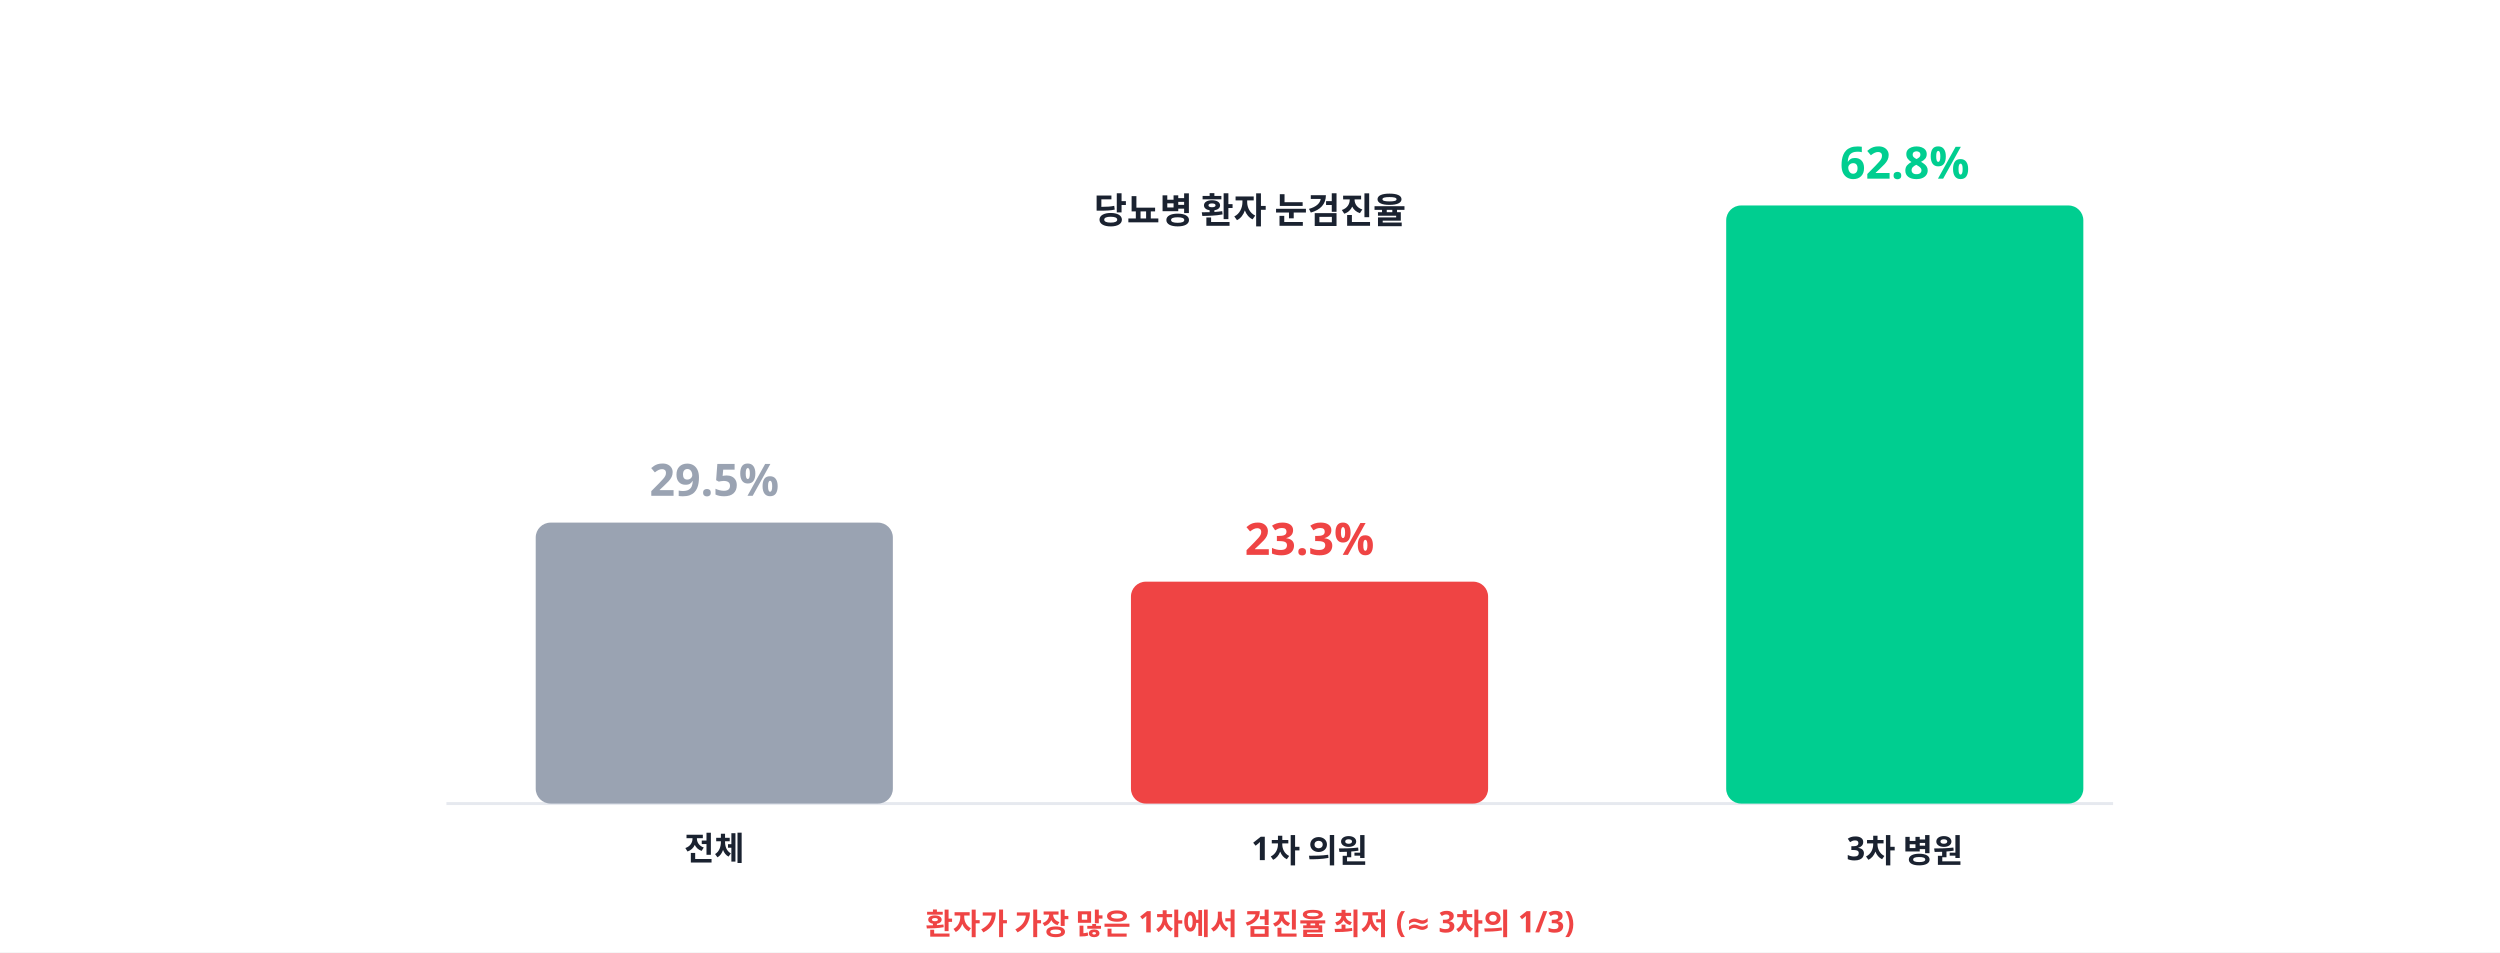
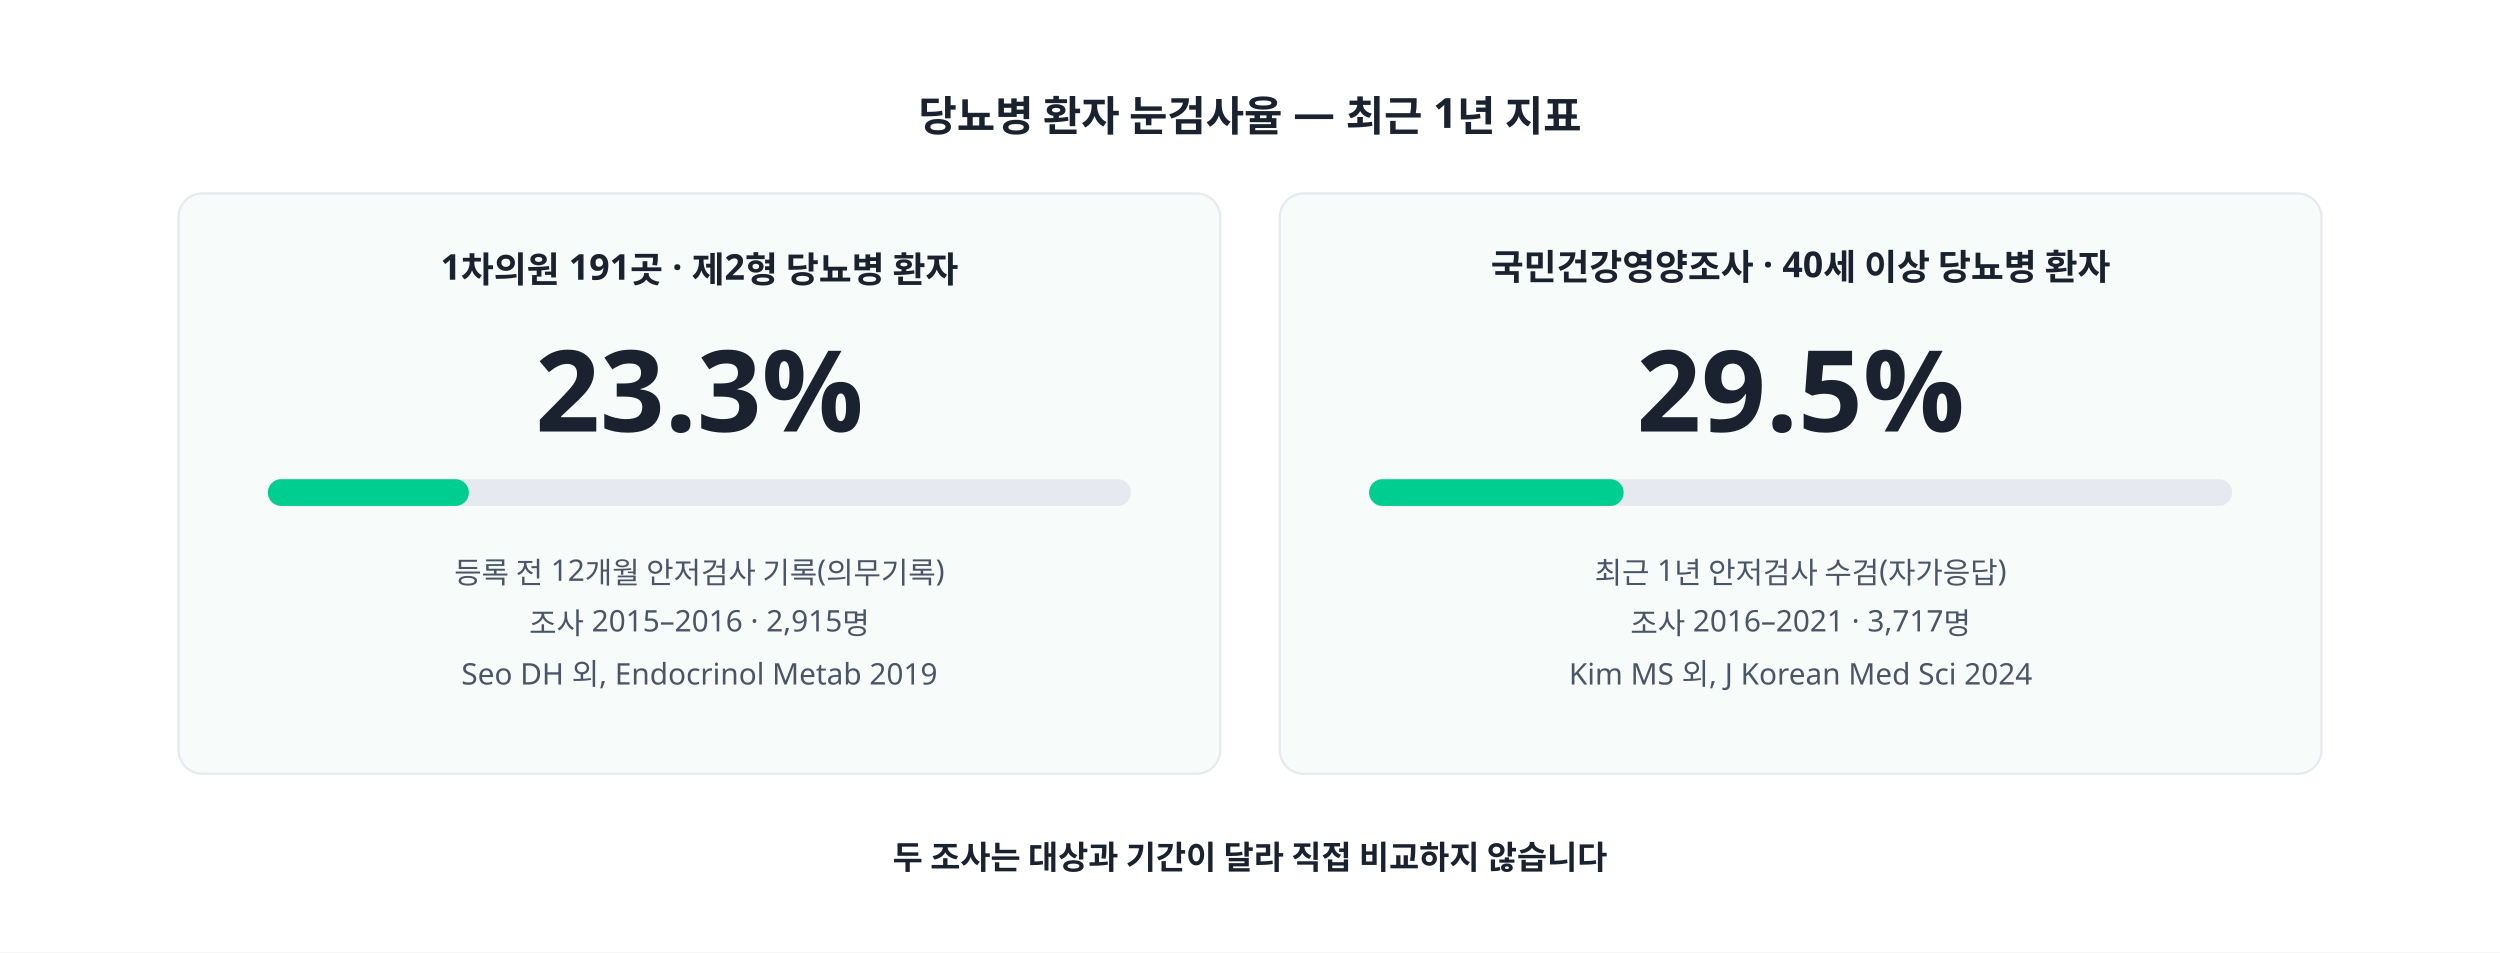
<svg xmlns="http://www.w3.org/2000/svg" width="1680" height="640" viewBox="0 0 1680 640" font-family="'Pretendard','Apple SD Gothic Neo','Noto Sans KR',sans-serif">
-   <defs>
-     <linearGradient id="gDIAG_검진율격차_v1" x1="0" y1="0" x2="1" y2="1">
-       <stop offset="0" stop-color="#1EF074" />
-       <stop offset="1" stop-color="#1ECAFA" />
-     </linearGradient>
-     <filter id="sDIAG_검진율격차_v1" x="-10%" y="-10%" width="120%" height="135%">
-       <feDropShadow dx="0" dy="3" stdDeviation="6" flood-color="#0A2540" flood-opacity="0.10" />
-     </filter>
-   </defs>
  <rect width="1680" height="640" fill="#FFFFFF" />
-   <line x1="300" y1="540" x2="1420" y2="540" stroke="#E6E9EF" stroke-width="2" />
-   <rect x="360" y="351.2" width="240" height="188.8" rx="10" fill="#9AA3B2" stroke="#9AA3B2" stroke-width="0" />
-   <text x="480.0" y="333.2" font-size="30" font-weight="800" fill="#9AA3B2" text-anchor="middle">29.5%</text>
-   <text x="480.0" y="578" font-size="22" font-weight="700" fill="#1A2230" text-anchor="middle">전체</text>
-   <rect x="760" y="390.88" width="240" height="149.12" rx="10" fill="#EF4444" stroke="#EF4444" stroke-width="0" />
-   <text x="880.0" y="372.88" font-size="30" font-weight="800" fill="#EF4444" text-anchor="middle">23.3%</text>
-   <text x="880.0" y="578" font-size="22" font-weight="700" fill="#1A2230" text-anchor="middle">1차 의원</text>
-   <rect x="1160" y="138.08" width="240" height="401.92" rx="10" fill="#00CE90" stroke="#00CE90" stroke-width="0" />
-   <text x="1280.0" y="120.08" font-size="30" font-weight="800" fill="#00CE90" text-anchor="middle">62.8%</text>
-   <text x="1280.0" y="578" font-size="22" font-weight="700" fill="#1A2230" text-anchor="middle">3차 병원</text>
-   <text x="840" y="150" font-size="24" font-weight="800" fill="#1A2230" text-anchor="middle">당뇨병 환자 눈검진율</text>
-   <text x="840" y="628" font-size="20" font-weight="700" fill="#EF4444" text-anchor="middle">환자가 가장 많은 1차에서 검진율 최저 (≈ 3차의 1/3)</text>
+   <text x="840.0" y="88" font-size="28" font-weight="800" fill="#1A2230" text-anchor="middle">당뇨병 환자 눈검사율 — 최근 1년 지표</text>
+   <rect x="120" y="130" width="700" height="390" rx="16" fill="#F7FBFA" stroke="#E6E9EF" stroke-width="1.5" />
+   <text x="470.0" y="188" font-size="24" font-weight="800" fill="#1A2230" text-anchor="middle">1차의원 191곳 · 제2형 당뇨병 환자</text>
+   <text x="470.0" y="290" font-size="76" font-weight="800" fill="#1A2230" text-anchor="middle">23.3%</text>
+   <rect x="180.0" y="322" width="580" height="18" rx="9" fill="#E6E9EF" />
+   <rect x="180.0" y="322" width="135.1" height="18" rx="9" fill="#00CE90" />
+   <text x="470.0" y="392" font-size="20" font-weight="500" fill="#4A5568" text-anchor="middle">등록 전 12개월 안저검사 기록(의무기록)</text>
+   <text x="470.0" y="426" font-size="20" font-weight="500" fill="#4A5568" text-anchor="middle">조사 2015–2016 · 2,915명</text>
+   <text x="470.0" y="460" font-size="20" font-weight="500" fill="#4A5568" text-anchor="middle">Seo DH 외, Endocrinol Metab 2019</text>
+   <rect x="860" y="130" width="700" height="390" rx="16" fill="#F7FBFA" stroke="#E6E9EF" stroke-width="1.5" />
+   <text x="1210.0" y="188" font-size="24" font-weight="800" fill="#1A2230" text-anchor="middle">국민건강영양조사 · 40세 이상 당뇨병 환자</text>
+   <text x="1210.0" y="290" font-size="76" font-weight="800" fill="#1A2230" text-anchor="middle">29.5%</text>
+   <rect x="920.0" y="322" width="580" height="18" rx="9" fill="#E6E9EF" />
+   <rect x="920.0" y="322" width="171.1" height="18" rx="9" fill="#00CE90" />
+   <text x="1210.0" y="392" font-size="20" font-weight="500" fill="#4A5568" text-anchor="middle">최근 1년 안저검사 수검(자가응답)</text>
+   <text x="1210.0" y="426" font-size="20" font-weight="500" fill="#4A5568" text-anchor="middle">조사 2016–2021 · 3,717명</text>
+   <text x="1210.0" y="460" font-size="20" font-weight="500" fill="#4A5568" text-anchor="middle">Kim MS 외, J Korean Med Sci 2024</text>
+   <text x="840.0" y="584" font-size="22" font-weight="700" fill="#1A2230" text-anchor="middle">두 조사는 대상과 기간이 달라 직접 비교하지 않습니다</text>
</svg>
